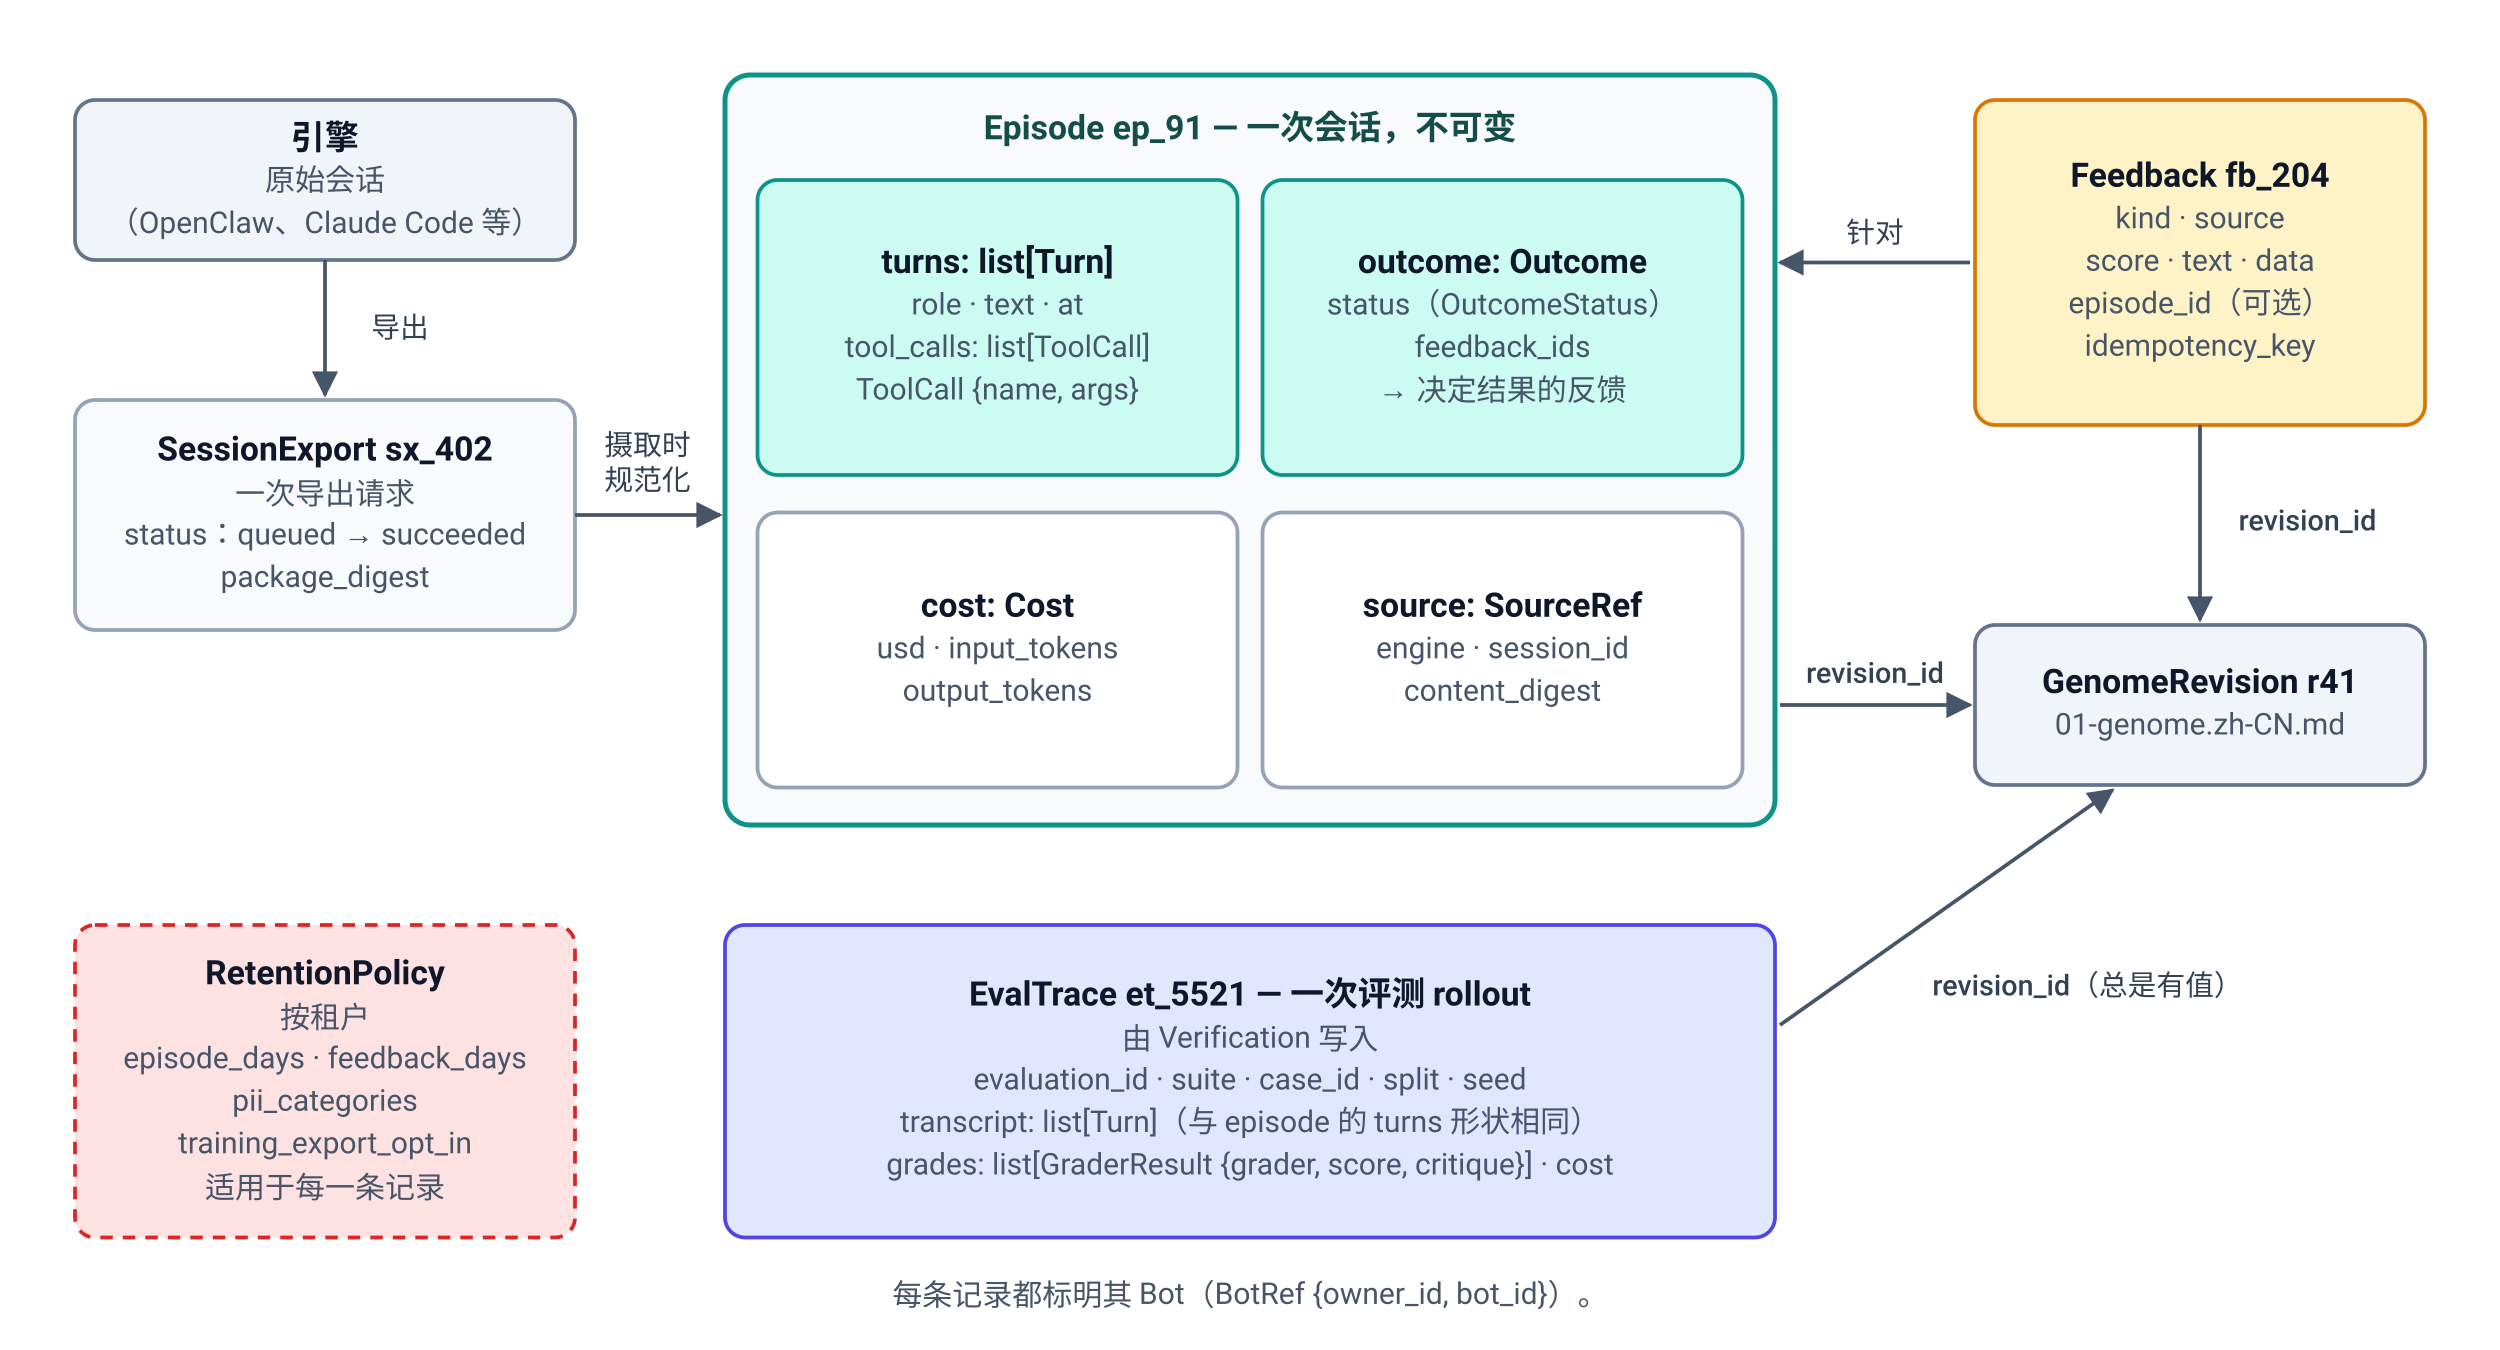
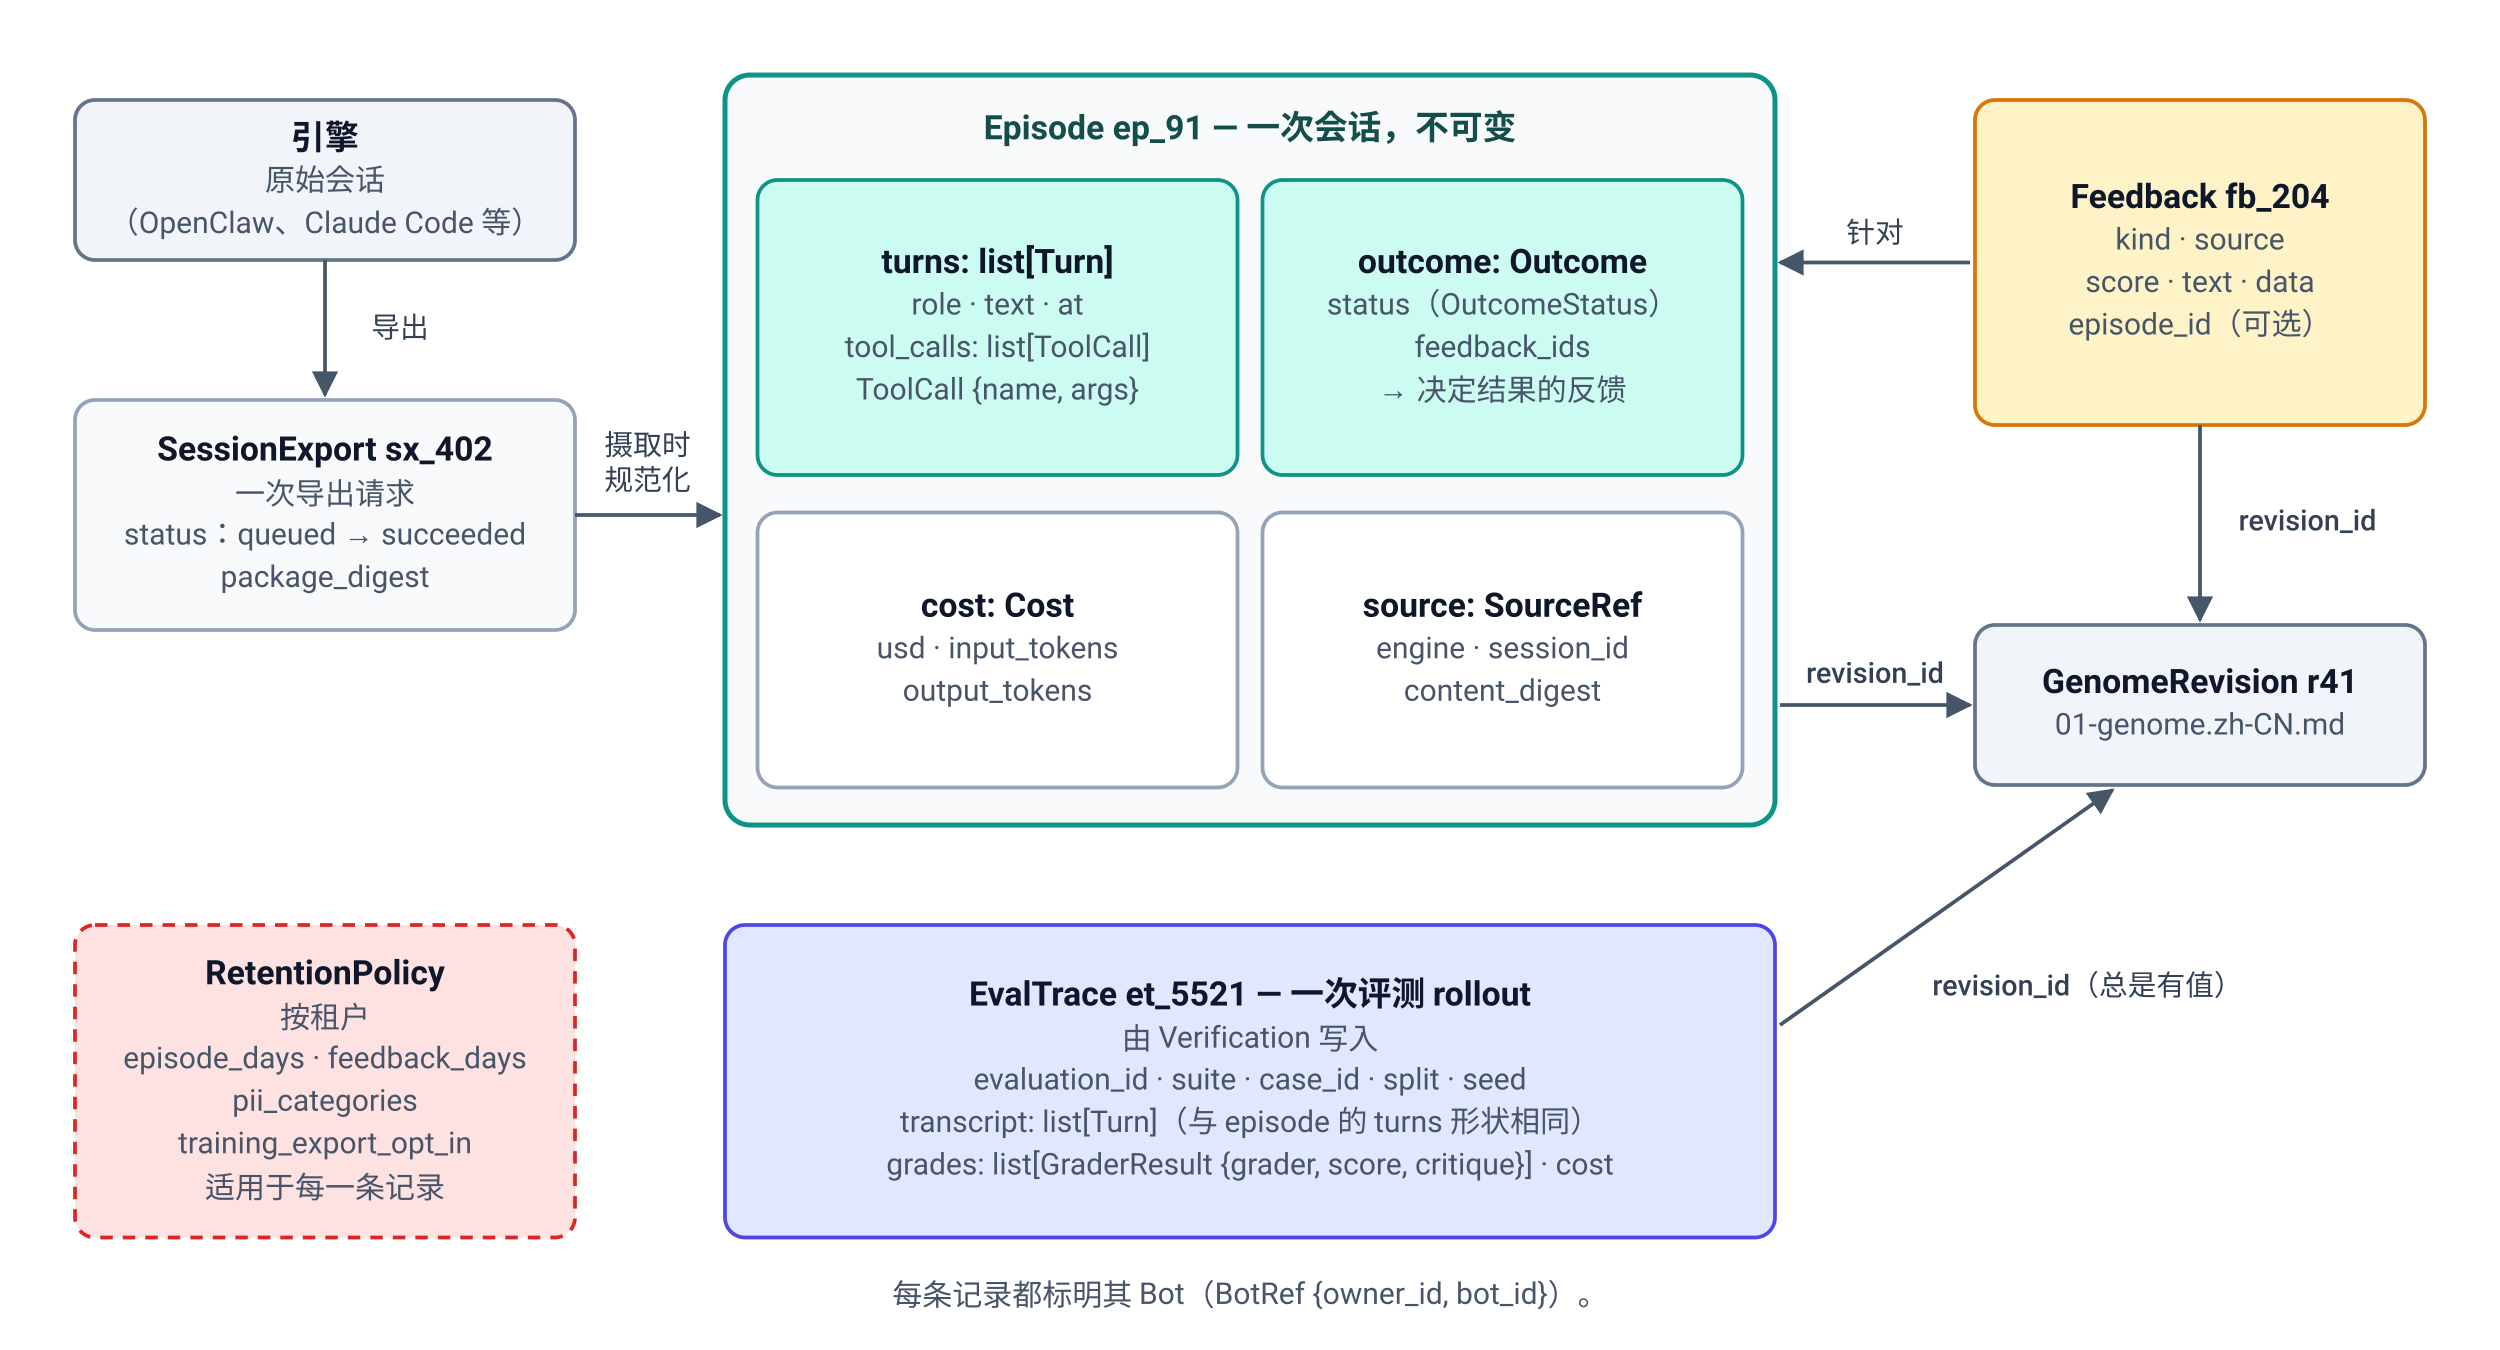
<svg xmlns="http://www.w3.org/2000/svg" width="1000" height="540" viewBox="0 0 1000 540" font-family="system-ui,-apple-system,'Segoe UI',Roboto,'Helvetica Neue',Arial,sans-serif" role="img" aria-label="经验领域模型">
  <defs>
    <marker id="ah" viewBox="0 0 10 10" refX="9" refY="5" markerWidth="7" markerHeight="7" orient="auto-start-reverse">
      <path d="M0 0 L10 5 L0 10 z" fill="#475569" />
    </marker>
  </defs>
  <rect width="1000" height="540" fill="#ffffff" />
  <rect x="30" y="40" width="200" height="64" rx="8" fill="#f1f5f9" stroke="#64748b" stroke-width="1.5" />
  <text x="130.0" y="55.0" font-size="13.5" font-weight="600" fill="#0f172a" text-anchor="middle" dominant-baseline="middle">引擎</text>
  <text x="130.0" y="72.0" font-size="12" font-weight="400" fill="#475569" text-anchor="middle" dominant-baseline="middle">原始会话</text>
  <text x="130.0" y="89.0" font-size="12" font-weight="400" fill="#475569" text-anchor="middle" dominant-baseline="middle">（OpenClaw、Claude Code 等）</text>
  <rect x="30" y="160" width="200" height="92" rx="8" fill="#f8fafc" stroke="#94a3b8" stroke-width="1.5" />
  <text x="130.0" y="180.5" font-size="13.5" font-weight="600" fill="#0f172a" text-anchor="middle" dominant-baseline="middle">SessionExport sx_402</text>
  <text x="130.0" y="197.5" font-size="12" font-weight="400" fill="#475569" text-anchor="middle" dominant-baseline="middle">一次导出请求</text>
  <text x="130.0" y="214.5" font-size="12" font-weight="400" fill="#475569" text-anchor="middle" dominant-baseline="middle">status：queued → succeeded</text>
  <text x="130.0" y="231.5" font-size="12" font-weight="400" fill="#475569" text-anchor="middle" dominant-baseline="middle">package_digest</text>
  <rect x="30" y="370" width="200" height="125" rx="8" fill="#fee2e2" stroke="#dc2626" stroke-width="1.5" stroke-dasharray="5 4" />
  <text x="130.0" y="390.0" font-size="13.5" font-weight="600" fill="#0f172a" text-anchor="middle" dominant-baseline="middle">RetentionPolicy</text>
  <text x="130.0" y="407.0" font-size="12" font-weight="400" fill="#475569" text-anchor="middle" dominant-baseline="middle">按租户</text>
  <text x="130.0" y="424.0" font-size="12" font-weight="400" fill="#475569" text-anchor="middle" dominant-baseline="middle">episode_days · feedback_days</text>
  <text x="130.0" y="441.0" font-size="12" font-weight="400" fill="#475569" text-anchor="middle" dominant-baseline="middle">pii_categories</text>
  <text x="130.0" y="458.0" font-size="12" font-weight="400" fill="#475569" text-anchor="middle" dominant-baseline="middle">training_export_opt_in</text>
  <text x="130.0" y="475.0" font-size="12" font-weight="400" fill="#475569" text-anchor="middle" dominant-baseline="middle">适用于每一条记录</text>
  <rect x="290" y="30" width="420" height="300" rx="10" fill="#f8fafc" stroke="#0d9488" stroke-width="2" />
  <text x="500" y="52" font-size="13.5" font-weight="700" fill="#134e4a" text-anchor="middle" dominant-baseline="middle">Episode ep_91 — 一次会话，不可变</text>
  <rect x="303" y="72" width="192" height="118" rx="8" fill="#ccfbf1" stroke="#0d9488" stroke-width="1.5" />
  <text x="399.0" y="105.5" font-size="13.5" font-weight="600" fill="#0f172a" text-anchor="middle" dominant-baseline="middle">turns: list[Turn]</text>
  <text x="399.0" y="122.5" font-size="12" font-weight="400" fill="#475569" text-anchor="middle" dominant-baseline="middle">role · text · at</text>
  <text x="399.0" y="139.5" font-size="12" font-weight="400" fill="#475569" text-anchor="middle" dominant-baseline="middle">tool_calls: list[ToolCall]</text>
  <text x="399.0" y="156.5" font-size="12" font-weight="400" fill="#475569" text-anchor="middle" dominant-baseline="middle">ToolCall {name, args}</text>
  <rect x="505" y="72" width="192" height="118" rx="8" fill="#ccfbf1" stroke="#0d9488" stroke-width="1.5" />
  <text x="601.0" y="105.5" font-size="13.5" font-weight="600" fill="#0f172a" text-anchor="middle" dominant-baseline="middle">outcome: Outcome</text>
  <text x="601.0" y="122.5" font-size="12" font-weight="400" fill="#475569" text-anchor="middle" dominant-baseline="middle">status（OutcomeStatus）</text>
  <text x="601.0" y="139.5" font-size="12" font-weight="400" fill="#475569" text-anchor="middle" dominant-baseline="middle">feedback_ids</text>
  <text x="601.0" y="156.5" font-size="12" font-weight="400" fill="#475569" text-anchor="middle" dominant-baseline="middle">→ 决定结果的反馈</text>
  <rect x="303" y="205" width="192" height="110" rx="8" fill="#ffffff" stroke="#94a3b8" stroke-width="1.5" />
  <text x="399.0" y="243.0" font-size="13.5" font-weight="600" fill="#0f172a" text-anchor="middle" dominant-baseline="middle">cost: Cost</text>
  <text x="399.0" y="260.0" font-size="12" font-weight="400" fill="#475569" text-anchor="middle" dominant-baseline="middle">usd · input_tokens</text>
  <text x="399.0" y="277.0" font-size="12" font-weight="400" fill="#475569" text-anchor="middle" dominant-baseline="middle">output_tokens</text>
  <rect x="505" y="205" width="192" height="110" rx="8" fill="#ffffff" stroke="#94a3b8" stroke-width="1.5" />
  <text x="601.0" y="243.0" font-size="13.5" font-weight="600" fill="#0f172a" text-anchor="middle" dominant-baseline="middle">source: SourceRef</text>
  <text x="601.0" y="260.0" font-size="12" font-weight="400" fill="#475569" text-anchor="middle" dominant-baseline="middle">engine · session_id</text>
  <text x="601.0" y="277.0" font-size="12" font-weight="400" fill="#475569" text-anchor="middle" dominant-baseline="middle">content_digest</text>
  <rect x="290" y="370" width="420" height="125" rx="8" fill="#e0e7ff" stroke="#4f46e5" stroke-width="1.5" />
  <text x="500.0" y="398.5" font-size="13.5" font-weight="600" fill="#0f172a" text-anchor="middle" dominant-baseline="middle">EvalTrace et_5521 — 一次评测 rollout</text>
  <text x="500.0" y="415.5" font-size="12" font-weight="400" fill="#475569" text-anchor="middle" dominant-baseline="middle">由 Verification 写入</text>
  <text x="500.0" y="432.5" font-size="12" font-weight="400" fill="#475569" text-anchor="middle" dominant-baseline="middle">evaluation_id · suite · case_id · split · seed</text>
  <text x="500.0" y="449.5" font-size="12" font-weight="400" fill="#475569" text-anchor="middle" dominant-baseline="middle">transcript: list[Turn]（与 episode 的 turns 形状相同）</text>
  <text x="500.0" y="466.5" font-size="12" font-weight="400" fill="#475569" text-anchor="middle" dominant-baseline="middle">grades: list[GraderResult {grader, score, critique}] · cost</text>
  <rect x="790" y="40" width="180" height="130" rx="8" fill="#fef3c7" stroke="#d97706" stroke-width="1.5" />
-   <text x="880.0" y="71.0" font-size="13.5" font-weight="600" fill="#0f172a" text-anchor="middle" dominant-baseline="middle">Feedback fb_204</text>
-   <text x="880.0" y="88.0" font-size="12" font-weight="400" fill="#475569" text-anchor="middle" dominant-baseline="middle">kind · source</text>
-   <text x="880.0" y="105.0" font-size="12" font-weight="400" fill="#475569" text-anchor="middle" dominant-baseline="middle">score · text · data</text>
-   <text x="880.0" y="122.0" font-size="12" font-weight="400" fill="#475569" text-anchor="middle" dominant-baseline="middle">episode_id（可选）</text>
-   <text x="880.0" y="139.0" font-size="12" font-weight="400" fill="#475569" text-anchor="middle" dominant-baseline="middle">idempotency_key</text>
+   <text x="880.0" y="79.5" font-size="13.5" font-weight="600" fill="#0f172a" text-anchor="middle" dominant-baseline="middle">Feedback fb_204</text>
+   <text x="880.0" y="96.5" font-size="12" font-weight="400" fill="#475569" text-anchor="middle" dominant-baseline="middle">kind · source</text>
+   <text x="880.0" y="113.5" font-size="12" font-weight="400" fill="#475569" text-anchor="middle" dominant-baseline="middle">score · text · data</text>
+   <text x="880.0" y="130.5" font-size="12" font-weight="400" fill="#475569" text-anchor="middle" dominant-baseline="middle">episode_id（可选）</text>
  <rect x="790" y="250" width="180" height="64" rx="8" fill="#f1f5f9" stroke="#64748b" stroke-width="1.5" />
  <text x="880.0" y="273.5" font-size="13.5" font-weight="600" fill="#0f172a" text-anchor="middle" dominant-baseline="middle">GenomeRevision r41</text>
  <text x="880.0" y="290.5" font-size="12" font-weight="400" fill="#475569" text-anchor="middle" dominant-baseline="middle">01-genome.zh-CN.md</text>
  <line x1="130" y1="104" x2="130" y2="158" stroke="#475569" stroke-width="1.5" marker-end="url(#ah)" />
  <text x="160" y="131" font-size="11.5" font-weight="500" fill="#334155" text-anchor="middle" dominant-baseline="middle">导出</text>
  <line x1="230" y1="206" x2="288" y2="206" stroke="#475569" stroke-width="1.5" marker-end="url(#ah)" />
  <text x="259" y="178" font-size="11.5" font-weight="500" fill="#334155" text-anchor="middle" dominant-baseline="middle">摄取时</text>
  <text x="259" y="192" font-size="11.5" font-weight="500" fill="#334155" text-anchor="middle" dominant-baseline="middle">规范化</text>
  <line x1="788" y1="105" x2="712" y2="105" stroke="#475569" stroke-width="1.5" marker-end="url(#ah)" />
  <text x="750" y="93" font-size="11.5" font-weight="500" fill="#334155" text-anchor="middle" dominant-baseline="middle">针对</text>
  <line x1="712" y1="282" x2="788" y2="282" stroke="#475569" stroke-width="1.5" marker-end="url(#ah)" />
  <text x="750" y="270" font-size="11.5" font-weight="500" fill="#334155" text-anchor="middle" dominant-baseline="middle">revision_id</text>
  <line x1="880" y1="170" x2="880" y2="248" stroke="#475569" stroke-width="1.5" marker-end="url(#ah)" />
  <text x="923" y="209" font-size="11.5" font-weight="500" fill="#334155" text-anchor="middle" dominant-baseline="middle">revision_id</text>
  <line x1="712" y1="410" x2="845" y2="316" stroke="#475569" stroke-width="1.5" marker-end="url(#ah)" />
  <text x="835" y="395" font-size="11.5" font-weight="500" fill="#334155" text-anchor="middle" dominant-baseline="middle">revision_id（总是有值）</text>
  <text x="500" y="518" font-size="12" font-weight="400" fill="#475569" text-anchor="middle" dominant-baseline="middle">每条记录都标明其 Bot（BotRef {owner_id, bot_id}）。</text>
</svg>
